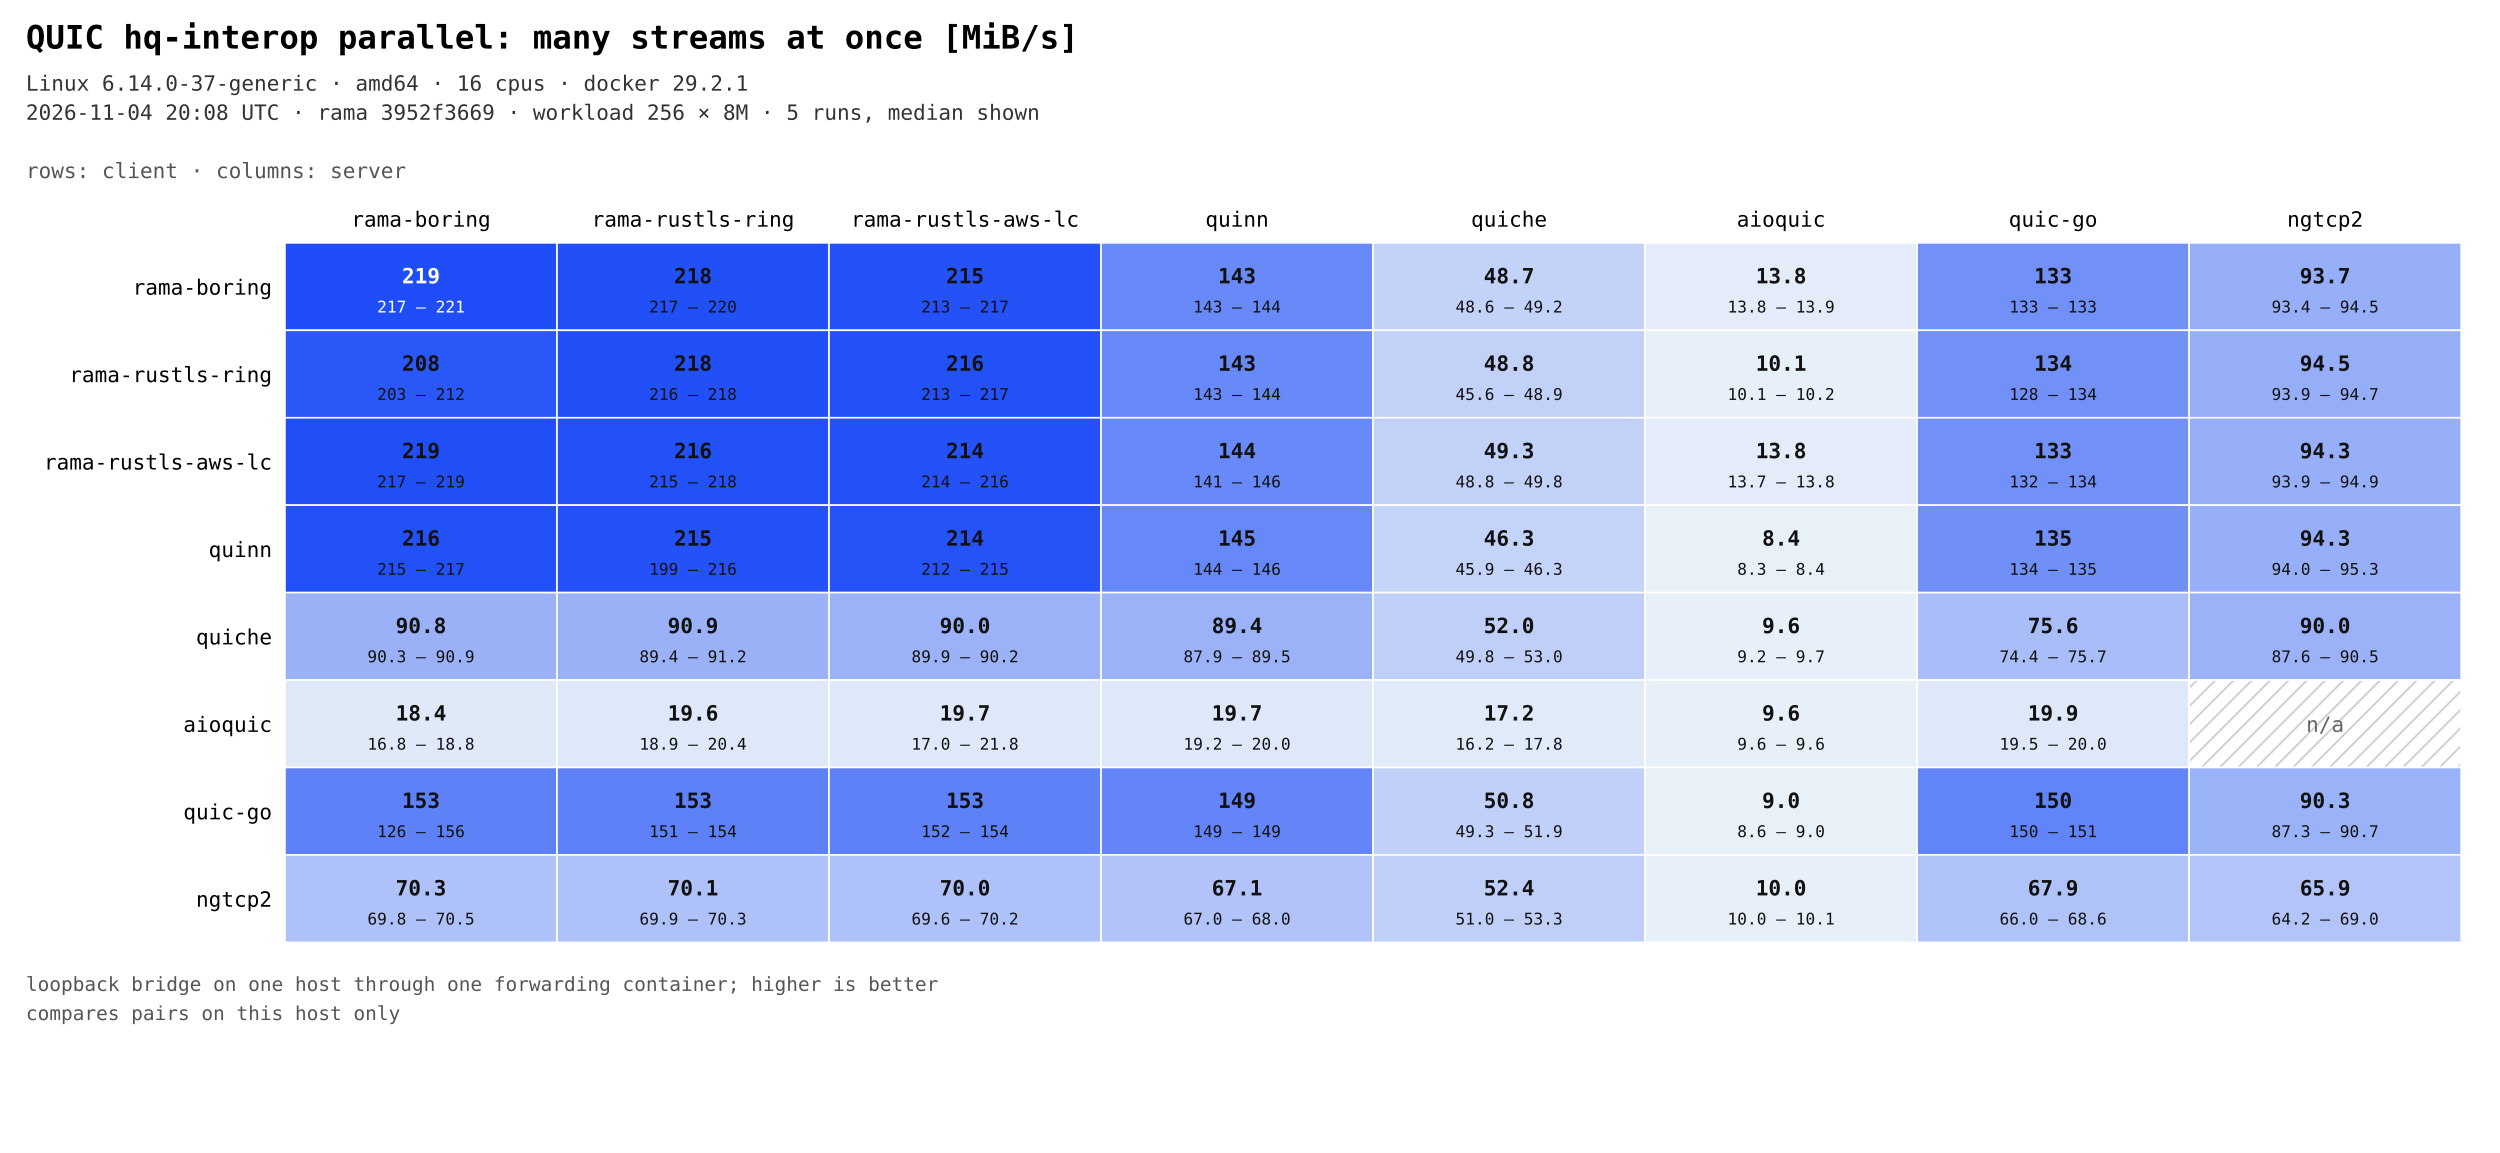
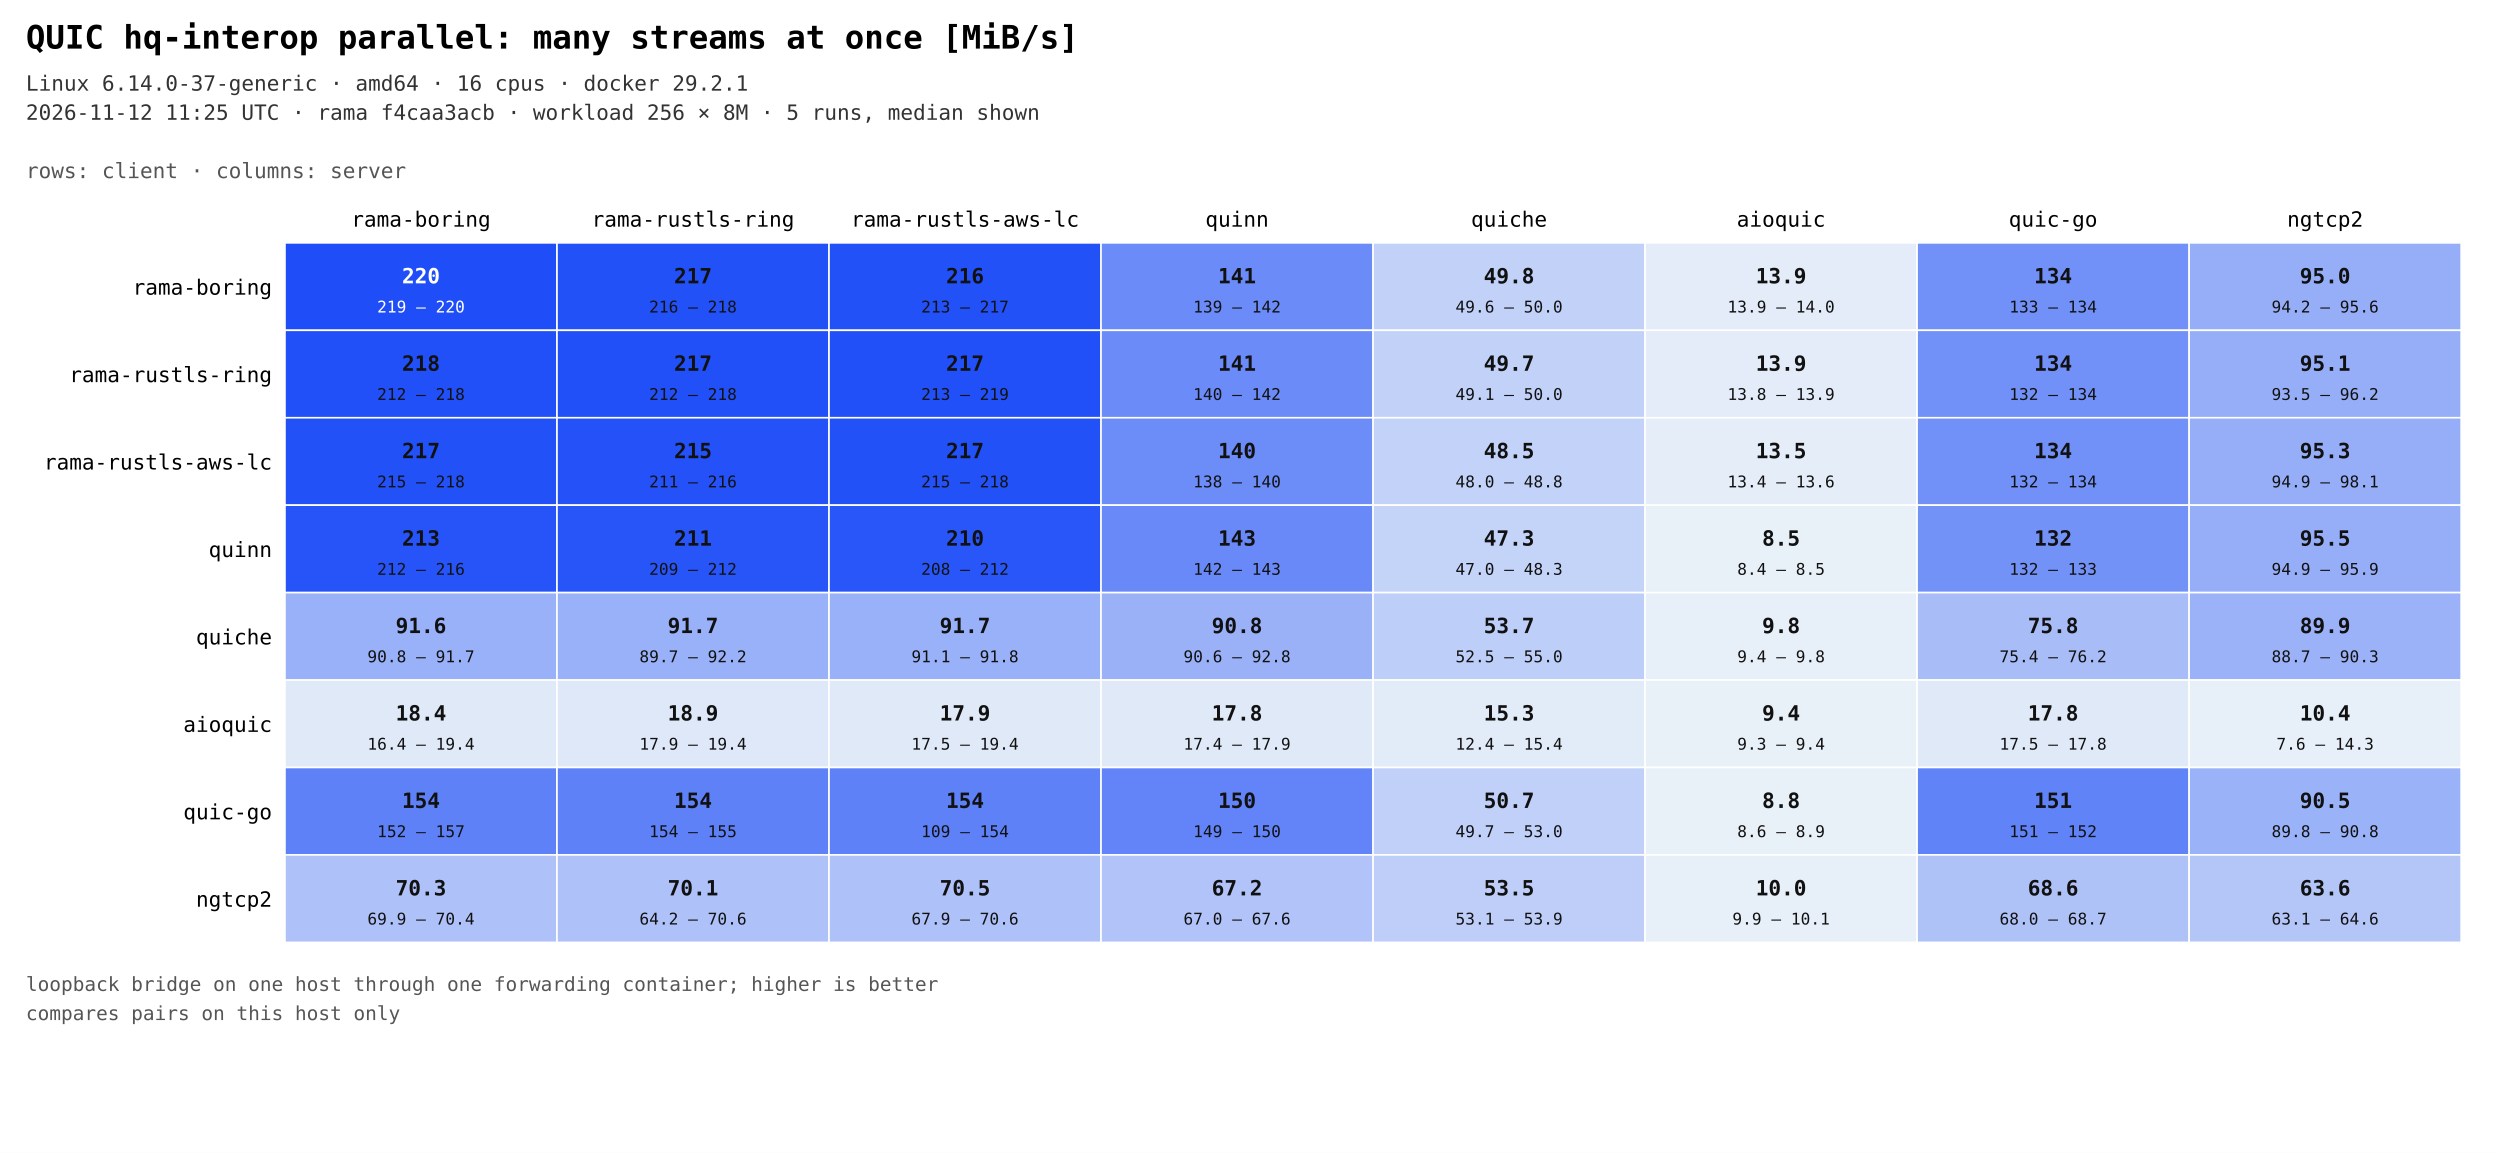
<svg xmlns="http://www.w3.org/2000/svg" width="1544" height="712" viewBox="0 0 1544 712" font-family="ui-monospace, SFMono-Regular, Menlo, monospace" font-size="13">
  <rect width="1544" height="712" fill="#ffffff" />
  <defs>
    <pattern id="na" width="8" height="8" patternUnits="userSpaceOnUse" patternTransform="rotate(45)">
      <line x1="0" y1="0" x2="0" y2="8" stroke="#c8c8c8" stroke-width="2" />
    </pattern>
  </defs>
  <text x="16" y="30" font-size="20" font-weight="bold">QUIC hq-interop parallel: many streams at once [MiB/s]</text>
  <text x="16" y="56" fill="#333">Linux 6.14.0-37-generic · amd64 · 16 cpus · docker 29.2.1</text>
-   <text x="16" y="74" fill="#333">2026-11-04 20:08 UTC · rama 3952f3669 · workload 256 × 8M · 5 runs, median shown</text>
+   <text x="16" y="74" fill="#333">2026-11-12 11:25 UTC · rama f4caa3acb · workload 256 × 8M · 5 runs, median shown</text>
  <text x="16" y="110" fill="#555">rows: client · columns: server</text>
  <text x="260" y="140" text-anchor="middle">rama-boring</text>
  <text x="428" y="140" text-anchor="middle">rama-rustls-ring</text>
  <text x="596" y="140" text-anchor="middle">rama-rustls-aws-lc</text>
  <text x="764" y="140" text-anchor="middle">quinn</text>
  <text x="932" y="140" text-anchor="middle">quiche</text>
  <text x="1100" y="140" text-anchor="middle">aioquic</text>
  <text x="1268" y="140" text-anchor="middle">quic-go</text>
  <text x="1436" y="140" text-anchor="middle">ngtcp2</text>
  <text x="168" y="182" text-anchor="end">rama-boring</text>
  <rect x="176" y="150" width="168" height="54" fill="#1f4ef8" stroke="#fff" />
-   <text x="260" y="175" text-anchor="middle" font-weight="bold" fill="#fff">219</text>
-   <text x="260" y="193" text-anchor="middle" font-size="10" fill="#fff">217 – 221</text>
-   <rect x="344" y="150" width="168" height="54" fill="#2150f8" stroke="#fff" />
-   <text x="428" y="175" text-anchor="middle" font-weight="bold" fill="#111">218</text>
-   <text x="428" y="193" text-anchor="middle" font-size="10" fill="#111">217 – 220</text>
-   <rect x="512" y="150" width="168" height="54" fill="#2452f8" stroke="#fff" />
-   <text x="596" y="175" text-anchor="middle" font-weight="bold" fill="#111">215</text>
+   <text x="260" y="175" text-anchor="middle" font-weight="bold" fill="#fff">220</text>
+   <text x="260" y="193" text-anchor="middle" font-size="10" fill="#fff">219 – 220</text>
+   <rect x="344" y="150" width="168" height="54" fill="#2251f8" stroke="#fff" />
+   <text x="428" y="175" text-anchor="middle" font-weight="bold" fill="#111">217</text>
+   <text x="428" y="193" text-anchor="middle" font-size="10" fill="#111">216 – 218</text>
+   <rect x="512" y="150" width="168" height="54" fill="#2351f8" stroke="#fff" />
+   <text x="596" y="175" text-anchor="middle" font-weight="bold" fill="#111">216</text>
  <text x="596" y="193" text-anchor="middle" font-size="10" fill="#111">213 – 217</text>
-   <rect x="680" y="150" width="168" height="54" fill="#6889f8" stroke="#fff" />
-   <text x="764" y="175" text-anchor="middle" font-weight="bold" fill="#111">143</text>
-   <text x="764" y="193" text-anchor="middle" font-size="10" fill="#111">143 – 144</text>
-   <rect x="848" y="150" width="168" height="54" fill="#c2d2f8" stroke="#fff" />
-   <text x="932" y="175" text-anchor="middle" font-weight="bold" fill="#111">48.7</text>
-   <text x="932" y="193" text-anchor="middle" font-size="10" fill="#111">48.6 – 49.2</text>
+   <rect x="680" y="150" width="168" height="54" fill="#6a8bf8" stroke="#fff" />
+   <text x="764" y="175" text-anchor="middle" font-weight="bold" fill="#111">141</text>
+   <text x="764" y="193" text-anchor="middle" font-size="10" fill="#111">139 – 142</text>
+   <rect x="848" y="150" width="168" height="54" fill="#c1d1f8" stroke="#fff" />
+   <text x="932" y="175" text-anchor="middle" font-weight="bold" fill="#111">49.8</text>
+   <text x="932" y="193" text-anchor="middle" font-size="10" fill="#111">49.6 – 50.0</text>
  <rect x="1016" y="150" width="168" height="54" fill="#e3ecf8" stroke="#fff" />
-   <text x="1100" y="175" text-anchor="middle" font-weight="bold" fill="#111">13.8</text>
-   <text x="1100" y="193" text-anchor="middle" font-size="10" fill="#111">13.8 – 13.9</text>
-   <rect x="1184" y="150" width="168" height="54" fill="#7291f8" stroke="#fff" />
-   <text x="1268" y="175" text-anchor="middle" font-weight="bold" fill="#111">133</text>
-   <text x="1268" y="193" text-anchor="middle" font-size="10" fill="#111">133 – 133</text>
-   <rect x="1352" y="150" width="168" height="54" fill="#97aff8" stroke="#fff" />
-   <text x="1436" y="175" text-anchor="middle" font-weight="bold" fill="#111">93.7</text>
-   <text x="1436" y="193" text-anchor="middle" font-size="10" fill="#111">93.4 – 94.5</text>
+   <text x="1100" y="175" text-anchor="middle" font-weight="bold" fill="#111">13.9</text>
+   <text x="1100" y="193" text-anchor="middle" font-size="10" fill="#111">13.9 – 14.0</text>
+   <rect x="1184" y="150" width="168" height="54" fill="#7191f8" stroke="#fff" />
+   <text x="1268" y="175" text-anchor="middle" font-weight="bold" fill="#111">134</text>
+   <text x="1268" y="193" text-anchor="middle" font-size="10" fill="#111">133 – 134</text>
+   <rect x="1352" y="150" width="168" height="54" fill="#96aef8" stroke="#fff" />
+   <text x="1436" y="175" text-anchor="middle" font-weight="bold" fill="#111">95.0</text>
+   <text x="1436" y="193" text-anchor="middle" font-size="10" fill="#111">94.2 – 95.6</text>
  <text x="168" y="236" text-anchor="end">rama-rustls-ring</text>
-   <rect x="176" y="204" width="168" height="54" fill="#2a57f8" stroke="#fff" />
-   <text x="260" y="229" text-anchor="middle" font-weight="bold" fill="#111">208</text>
-   <text x="260" y="247" text-anchor="middle" font-size="10" fill="#111">203 – 212</text>
-   <rect x="344" y="204" width="168" height="54" fill="#2150f8" stroke="#fff" />
-   <text x="428" y="229" text-anchor="middle" font-weight="bold" fill="#111">218</text>
-   <text x="428" y="247" text-anchor="middle" font-size="10" fill="#111">216 – 218</text>
-   <rect x="512" y="204" width="168" height="54" fill="#2351f8" stroke="#fff" />
-   <text x="596" y="229" text-anchor="middle" font-weight="bold" fill="#111">216</text>
-   <text x="596" y="247" text-anchor="middle" font-size="10" fill="#111">213 – 217</text>
-   <rect x="680" y="204" width="168" height="54" fill="#6889f8" stroke="#fff" />
-   <text x="764" y="229" text-anchor="middle" font-weight="bold" fill="#111">143</text>
-   <text x="764" y="247" text-anchor="middle" font-size="10" fill="#111">143 – 144</text>
-   <rect x="848" y="204" width="168" height="54" fill="#c2d1f8" stroke="#fff" />
-   <text x="932" y="229" text-anchor="middle" font-weight="bold" fill="#111">48.8</text>
-   <text x="932" y="247" text-anchor="middle" font-size="10" fill="#111">45.6 – 48.9</text>
-   <rect x="1016" y="204" width="168" height="54" fill="#e7eff8" stroke="#fff" />
-   <text x="1100" y="229" text-anchor="middle" font-weight="bold" fill="#111">10.1</text>
-   <text x="1100" y="247" text-anchor="middle" font-size="10" fill="#111">10.1 – 10.2</text>
+   <rect x="176" y="204" width="168" height="54" fill="#2150f8" stroke="#fff" />
+   <text x="260" y="229" text-anchor="middle" font-weight="bold" fill="#111">218</text>
+   <text x="260" y="247" text-anchor="middle" font-size="10" fill="#111">212 – 218</text>
+   <rect x="344" y="204" width="168" height="54" fill="#2250f8" stroke="#fff" />
+   <text x="428" y="229" text-anchor="middle" font-weight="bold" fill="#111">217</text>
+   <text x="428" y="247" text-anchor="middle" font-size="10" fill="#111">212 – 218</text>
+   <rect x="512" y="204" width="168" height="54" fill="#2250f8" stroke="#fff" />
+   <text x="596" y="229" text-anchor="middle" font-weight="bold" fill="#111">217</text>
+   <text x="596" y="247" text-anchor="middle" font-size="10" fill="#111">213 – 219</text>
+   <rect x="680" y="204" width="168" height="54" fill="#6b8bf8" stroke="#fff" />
+   <text x="764" y="229" text-anchor="middle" font-weight="bold" fill="#111">141</text>
+   <text x="764" y="247" text-anchor="middle" font-size="10" fill="#111">140 – 142</text>
+   <rect x="848" y="204" width="168" height="54" fill="#c1d1f8" stroke="#fff" />
+   <text x="932" y="229" text-anchor="middle" font-weight="bold" fill="#111">49.7</text>
+   <text x="932" y="247" text-anchor="middle" font-size="10" fill="#111">49.1 – 50.0</text>
+   <rect x="1016" y="204" width="168" height="54" fill="#e3ecf8" stroke="#fff" />
+   <text x="1100" y="229" text-anchor="middle" font-weight="bold" fill="#111">13.9</text>
+   <text x="1100" y="247" text-anchor="middle" font-size="10" fill="#111">13.8 – 13.9</text>
  <rect x="1184" y="204" width="168" height="54" fill="#7190f8" stroke="#fff" />
  <text x="1268" y="229" text-anchor="middle" font-weight="bold" fill="#111">134</text>
-   <text x="1268" y="247" text-anchor="middle" font-size="10" fill="#111">128 – 134</text>
+   <text x="1268" y="247" text-anchor="middle" font-size="10" fill="#111">132 – 134</text>
  <rect x="1352" y="204" width="168" height="54" fill="#96aef8" stroke="#fff" />
-   <text x="1436" y="229" text-anchor="middle" font-weight="bold" fill="#111">94.5</text>
-   <text x="1436" y="247" text-anchor="middle" font-size="10" fill="#111">93.9 – 94.7</text>
+   <text x="1436" y="229" text-anchor="middle" font-weight="bold" fill="#111">95.1</text>
+   <text x="1436" y="247" text-anchor="middle" font-size="10" fill="#111">93.5 – 96.2</text>
  <text x="168" y="290" text-anchor="end">rama-rustls-aws-lc</text>
-   <rect x="176" y="258" width="168" height="54" fill="#204ff8" stroke="#fff" />
-   <text x="260" y="283" text-anchor="middle" font-weight="bold" fill="#111">219</text>
-   <text x="260" y="301" text-anchor="middle" font-size="10" fill="#111">217 – 219</text>
-   <rect x="344" y="258" width="168" height="54" fill="#2251f8" stroke="#fff" />
-   <text x="428" y="283" text-anchor="middle" font-weight="bold" fill="#111">216</text>
-   <text x="428" y="301" text-anchor="middle" font-size="10" fill="#111">215 – 218</text>
-   <rect x="512" y="258" width="168" height="54" fill="#2452f8" stroke="#fff" />
-   <text x="596" y="283" text-anchor="middle" font-weight="bold" fill="#111">214</text>
-   <text x="596" y="301" text-anchor="middle" font-size="10" fill="#111">214 – 216</text>
-   <rect x="680" y="258" width="168" height="54" fill="#6889f8" stroke="#fff" />
-   <text x="764" y="283" text-anchor="middle" font-weight="bold" fill="#111">144</text>
-   <text x="764" y="301" text-anchor="middle" font-size="10" fill="#111">141 – 146</text>
-   <rect x="848" y="258" width="168" height="54" fill="#c2d1f8" stroke="#fff" />
-   <text x="932" y="283" text-anchor="middle" font-weight="bold" fill="#111">49.3</text>
-   <text x="932" y="301" text-anchor="middle" font-size="10" fill="#111">48.8 – 49.8</text>
-   <rect x="1016" y="258" width="168" height="54" fill="#e3ecf8" stroke="#fff" />
-   <text x="1100" y="283" text-anchor="middle" font-weight="bold" fill="#111">13.8</text>
-   <text x="1100" y="301" text-anchor="middle" font-size="10" fill="#111">13.7 – 13.8</text>
-   <rect x="1184" y="258" width="168" height="54" fill="#7291f8" stroke="#fff" />
-   <text x="1268" y="283" text-anchor="middle" font-weight="bold" fill="#111">133</text>
+   <rect x="176" y="258" width="168" height="54" fill="#2251f8" stroke="#fff" />
+   <text x="260" y="283" text-anchor="middle" font-weight="bold" fill="#111">217</text>
+   <text x="260" y="301" text-anchor="middle" font-size="10" fill="#111">215 – 218</text>
+   <rect x="344" y="258" width="168" height="54" fill="#2452f8" stroke="#fff" />
+   <text x="428" y="283" text-anchor="middle" font-weight="bold" fill="#111">215</text>
+   <text x="428" y="301" text-anchor="middle" font-size="10" fill="#111">211 – 216</text>
+   <rect x="512" y="258" width="168" height="54" fill="#2251f8" stroke="#fff" />
+   <text x="596" y="283" text-anchor="middle" font-weight="bold" fill="#111">217</text>
+   <text x="596" y="301" text-anchor="middle" font-size="10" fill="#111">215 – 218</text>
+   <rect x="680" y="258" width="168" height="54" fill="#6c8cf8" stroke="#fff" />
+   <text x="764" y="283" text-anchor="middle" font-weight="bold" fill="#111">140</text>
+   <text x="764" y="301" text-anchor="middle" font-size="10" fill="#111">138 – 140</text>
+   <rect x="848" y="258" width="168" height="54" fill="#c2d2f8" stroke="#fff" />
+   <text x="932" y="283" text-anchor="middle" font-weight="bold" fill="#111">48.5</text>
+   <text x="932" y="301" text-anchor="middle" font-size="10" fill="#111">48.0 – 48.8</text>
+   <rect x="1016" y="258" width="168" height="54" fill="#e4edf8" stroke="#fff" />
+   <text x="1100" y="283" text-anchor="middle" font-weight="bold" fill="#111">13.5</text>
+   <text x="1100" y="301" text-anchor="middle" font-size="10" fill="#111">13.4 – 13.6</text>
+   <rect x="1184" y="258" width="168" height="54" fill="#7190f8" stroke="#fff" />
+   <text x="1268" y="283" text-anchor="middle" font-weight="bold" fill="#111">134</text>
  <text x="1268" y="301" text-anchor="middle" font-size="10" fill="#111">132 – 134</text>
-   <rect x="1352" y="258" width="168" height="54" fill="#97aff8" stroke="#fff" />
-   <text x="1436" y="283" text-anchor="middle" font-weight="bold" fill="#111">94.3</text>
-   <text x="1436" y="301" text-anchor="middle" font-size="10" fill="#111">93.9 – 94.9</text>
+   <rect x="1352" y="258" width="168" height="54" fill="#96aef8" stroke="#fff" />
+   <text x="1436" y="283" text-anchor="middle" font-weight="bold" fill="#111">95.3</text>
+   <text x="1436" y="301" text-anchor="middle" font-size="10" fill="#111">94.9 – 98.1</text>
  <text x="168" y="344" text-anchor="end">quinn</text>
-   <rect x="176" y="312" width="168" height="54" fill="#2351f8" stroke="#fff" />
-   <text x="260" y="337" text-anchor="middle" font-weight="bold" fill="#111">216</text>
-   <text x="260" y="355" text-anchor="middle" font-size="10" fill="#111">215 – 217</text>
-   <rect x="344" y="312" width="168" height="54" fill="#2452f8" stroke="#fff" />
-   <text x="428" y="337" text-anchor="middle" font-weight="bold" fill="#111">215</text>
-   <text x="428" y="355" text-anchor="middle" font-size="10" fill="#111">199 – 216</text>
-   <rect x="512" y="312" width="168" height="54" fill="#2553f8" stroke="#fff" />
-   <text x="596" y="337" text-anchor="middle" font-weight="bold" fill="#111">214</text>
-   <text x="596" y="355" text-anchor="middle" font-size="10" fill="#111">212 – 215</text>
-   <rect x="680" y="312" width="168" height="54" fill="#6688f8" stroke="#fff" />
-   <text x="764" y="337" text-anchor="middle" font-weight="bold" fill="#111">145</text>
-   <text x="764" y="355" text-anchor="middle" font-size="10" fill="#111">144 – 146</text>
+   <rect x="176" y="312" width="168" height="54" fill="#2654f8" stroke="#fff" />
+   <text x="260" y="337" text-anchor="middle" font-weight="bold" fill="#111">213</text>
+   <text x="260" y="355" text-anchor="middle" font-size="10" fill="#111">212 – 216</text>
+   <rect x="344" y="312" width="168" height="54" fill="#2755f8" stroke="#fff" />
+   <text x="428" y="337" text-anchor="middle" font-weight="bold" fill="#111">211</text>
+   <text x="428" y="355" text-anchor="middle" font-size="10" fill="#111">209 – 212</text>
+   <rect x="512" y="312" width="168" height="54" fill="#2956f8" stroke="#fff" />
+   <text x="596" y="337" text-anchor="middle" font-weight="bold" fill="#111">210</text>
+   <text x="596" y="355" text-anchor="middle" font-size="10" fill="#111">208 – 212</text>
+   <rect x="680" y="312" width="168" height="54" fill="#6989f8" stroke="#fff" />
+   <text x="764" y="337" text-anchor="middle" font-weight="bold" fill="#111">143</text>
+   <text x="764" y="355" text-anchor="middle" font-size="10" fill="#111">142 – 143</text>
  <rect x="848" y="312" width="168" height="54" fill="#c4d3f8" stroke="#fff" />
-   <text x="932" y="337" text-anchor="middle" font-weight="bold" fill="#111">46.3</text>
-   <text x="932" y="355" text-anchor="middle" font-size="10" fill="#111">45.9 – 46.3</text>
+   <text x="932" y="337" text-anchor="middle" font-weight="bold" fill="#111">47.3</text>
+   <text x="932" y="355" text-anchor="middle" font-size="10" fill="#111">47.0 – 48.3</text>
  <rect x="1016" y="312" width="168" height="54" fill="#e8f0f8" stroke="#fff" />
-   <text x="1100" y="337" text-anchor="middle" font-weight="bold" fill="#111">8.4</text>
-   <text x="1100" y="355" text-anchor="middle" font-size="10" fill="#111">8.3 – 8.4</text>
-   <rect x="1184" y="312" width="168" height="54" fill="#7090f8" stroke="#fff" />
-   <text x="1268" y="337" text-anchor="middle" font-weight="bold" fill="#111">135</text>
-   <text x="1268" y="355" text-anchor="middle" font-size="10" fill="#111">134 – 135</text>
-   <rect x="1352" y="312" width="168" height="54" fill="#97aff8" stroke="#fff" />
-   <text x="1436" y="337" text-anchor="middle" font-weight="bold" fill="#111">94.3</text>
-   <text x="1436" y="355" text-anchor="middle" font-size="10" fill="#111">94.0 – 95.3</text>
+   <text x="1100" y="337" text-anchor="middle" font-weight="bold" fill="#111">8.5</text>
+   <text x="1100" y="355" text-anchor="middle" font-size="10" fill="#111">8.4 – 8.5</text>
+   <rect x="1184" y="312" width="168" height="54" fill="#7392f8" stroke="#fff" />
+   <text x="1268" y="337" text-anchor="middle" font-weight="bold" fill="#111">132</text>
+   <text x="1268" y="355" text-anchor="middle" font-size="10" fill="#111">132 – 133</text>
+   <rect x="1352" y="312" width="168" height="54" fill="#96aef8" stroke="#fff" />
+   <text x="1436" y="337" text-anchor="middle" font-weight="bold" fill="#111">95.5</text>
+   <text x="1436" y="355" text-anchor="middle" font-size="10" fill="#111">94.9 – 95.9</text>
  <text x="168" y="398" text-anchor="end">quiche</text>
-   <rect x="176" y="366" width="168" height="54" fill="#9ab1f8" stroke="#fff" />
-   <text x="260" y="391" text-anchor="middle" font-weight="bold" fill="#111">90.8</text>
-   <text x="260" y="409" text-anchor="middle" font-size="10" fill="#111">90.3 – 90.9</text>
-   <rect x="344" y="366" width="168" height="54" fill="#9ab1f8" stroke="#fff" />
-   <text x="428" y="391" text-anchor="middle" font-weight="bold" fill="#111">90.9</text>
-   <text x="428" y="409" text-anchor="middle" font-size="10" fill="#111">89.4 – 91.2</text>
-   <rect x="512" y="366" width="168" height="54" fill="#9bb2f8" stroke="#fff" />
-   <text x="596" y="391" text-anchor="middle" font-weight="bold" fill="#111">90.0</text>
-   <text x="596" y="409" text-anchor="middle" font-size="10" fill="#111">89.9 – 90.2</text>
-   <rect x="680" y="366" width="168" height="54" fill="#9bb2f8" stroke="#fff" />
-   <text x="764" y="391" text-anchor="middle" font-weight="bold" fill="#111">89.4</text>
-   <text x="764" y="409" text-anchor="middle" font-size="10" fill="#111">87.9 – 89.5</text>
-   <rect x="848" y="366" width="168" height="54" fill="#bfcff8" stroke="#fff" />
-   <text x="932" y="391" text-anchor="middle" font-weight="bold" fill="#111">52.0</text>
-   <text x="932" y="409" text-anchor="middle" font-size="10" fill="#111">49.8 – 53.0</text>
-   <rect x="1016" y="366" width="168" height="54" fill="#e7f0f8" stroke="#fff" />
-   <text x="1100" y="391" text-anchor="middle" font-weight="bold" fill="#111">9.6</text>
-   <text x="1100" y="409" text-anchor="middle" font-size="10" fill="#111">9.2 – 9.7</text>
-   <rect x="1184" y="366" width="168" height="54" fill="#a9bdf8" stroke="#fff" />
-   <text x="1268" y="391" text-anchor="middle" font-weight="bold" fill="#111">75.6</text>
-   <text x="1268" y="409" text-anchor="middle" font-size="10" fill="#111">74.4 – 75.7</text>
+   <rect x="176" y="366" width="168" height="54" fill="#99b1f8" stroke="#fff" />
+   <text x="260" y="391" text-anchor="middle" font-weight="bold" fill="#111">91.6</text>
+   <text x="260" y="409" text-anchor="middle" font-size="10" fill="#111">90.8 – 91.7</text>
+   <rect x="344" y="366" width="168" height="54" fill="#99b1f8" stroke="#fff" />
+   <text x="428" y="391" text-anchor="middle" font-weight="bold" fill="#111">91.7</text>
+   <text x="428" y="409" text-anchor="middle" font-size="10" fill="#111">89.7 – 92.2</text>
+   <rect x="512" y="366" width="168" height="54" fill="#99b1f8" stroke="#fff" />
+   <text x="596" y="391" text-anchor="middle" font-weight="bold" fill="#111">91.7</text>
+   <text x="596" y="409" text-anchor="middle" font-size="10" fill="#111">91.1 – 91.8</text>
+   <rect x="680" y="366" width="168" height="54" fill="#9ab1f8" stroke="#fff" />
+   <text x="764" y="391" text-anchor="middle" font-weight="bold" fill="#111">90.8</text>
+   <text x="764" y="409" text-anchor="middle" font-size="10" fill="#111">90.6 – 92.8</text>
+   <rect x="848" y="366" width="168" height="54" fill="#bdcef8" stroke="#fff" />
+   <text x="932" y="391" text-anchor="middle" font-weight="bold" fill="#111">53.7</text>
+   <text x="932" y="409" text-anchor="middle" font-size="10" fill="#111">52.5 – 55.0</text>
+   <rect x="1016" y="366" width="168" height="54" fill="#e7eff8" stroke="#fff" />
+   <text x="1100" y="391" text-anchor="middle" font-weight="bold" fill="#111">9.8</text>
+   <text x="1100" y="409" text-anchor="middle" font-size="10" fill="#111">9.4 – 9.8</text>
+   <rect x="1184" y="366" width="168" height="54" fill="#a8bdf8" stroke="#fff" />
+   <text x="1268" y="391" text-anchor="middle" font-weight="bold" fill="#111">75.8</text>
+   <text x="1268" y="409" text-anchor="middle" font-size="10" fill="#111">75.4 – 76.2</text>
  <rect x="1352" y="366" width="168" height="54" fill="#9bb2f8" stroke="#fff" />
-   <text x="1436" y="391" text-anchor="middle" font-weight="bold" fill="#111">90.0</text>
-   <text x="1436" y="409" text-anchor="middle" font-size="10" fill="#111">87.6 – 90.5</text>
+   <text x="1436" y="391" text-anchor="middle" font-weight="bold" fill="#111">89.9</text>
+   <text x="1436" y="409" text-anchor="middle" font-size="10" fill="#111">88.7 – 90.3</text>
  <text x="168" y="452" text-anchor="end">aioquic</text>
  <rect x="176" y="420" width="168" height="54" fill="#dfe9f8" stroke="#fff" />
  <text x="260" y="445" text-anchor="middle" font-weight="bold" fill="#111">18.4</text>
-   <text x="260" y="463" text-anchor="middle" font-size="10" fill="#111">16.8 – 18.8</text>
-   <rect x="344" y="420" width="168" height="54" fill="#dee8f8" stroke="#fff" />
-   <text x="428" y="445" text-anchor="middle" font-weight="bold" fill="#111">19.6</text>
-   <text x="428" y="463" text-anchor="middle" font-size="10" fill="#111">18.9 – 20.4</text>
-   <rect x="512" y="420" width="168" height="54" fill="#dee8f8" stroke="#fff" />
-   <text x="596" y="445" text-anchor="middle" font-weight="bold" fill="#111">19.7</text>
-   <text x="596" y="463" text-anchor="middle" font-size="10" fill="#111">17.0 – 21.8</text>
-   <rect x="680" y="420" width="168" height="54" fill="#dee8f8" stroke="#fff" />
-   <text x="764" y="445" text-anchor="middle" font-weight="bold" fill="#111">19.7</text>
-   <text x="764" y="463" text-anchor="middle" font-size="10" fill="#111">19.2 – 20.0</text>
-   <rect x="848" y="420" width="168" height="54" fill="#e0eaf8" stroke="#fff" />
-   <text x="932" y="445" text-anchor="middle" font-weight="bold" fill="#111">17.2</text>
-   <text x="932" y="463" text-anchor="middle" font-size="10" fill="#111">16.2 – 17.8</text>
-   <rect x="1016" y="420" width="168" height="54" fill="#e7f0f8" stroke="#fff" />
-   <text x="1100" y="445" text-anchor="middle" font-weight="bold" fill="#111">9.6</text>
-   <text x="1100" y="463" text-anchor="middle" font-size="10" fill="#111">9.6 – 9.6</text>
-   <rect x="1184" y="420" width="168" height="54" fill="#dee8f8" stroke="#fff" />
-   <text x="1268" y="445" text-anchor="middle" font-weight="bold" fill="#111">19.9</text>
-   <text x="1268" y="463" text-anchor="middle" font-size="10" fill="#111">19.5 – 20.0</text>
-   <rect x="1352" y="420" width="168" height="54" fill="url(#na)" stroke="#fff" />
-   <text x="1436" y="452" text-anchor="middle" fill="#666">n/a</text>
+   <text x="260" y="463" text-anchor="middle" font-size="10" fill="#111">16.4 – 19.4</text>
+   <rect x="344" y="420" width="168" height="54" fill="#dfe8f8" stroke="#fff" />
+   <text x="428" y="445" text-anchor="middle" font-weight="bold" fill="#111">18.9</text>
+   <text x="428" y="463" text-anchor="middle" font-size="10" fill="#111">17.9 – 19.4</text>
+   <rect x="512" y="420" width="168" height="54" fill="#e0e9f8" stroke="#fff" />
+   <text x="596" y="445" text-anchor="middle" font-weight="bold" fill="#111">17.9</text>
+   <text x="596" y="463" text-anchor="middle" font-size="10" fill="#111">17.5 – 19.4</text>
+   <rect x="680" y="420" width="168" height="54" fill="#e0e9f8" stroke="#fff" />
+   <text x="764" y="445" text-anchor="middle" font-weight="bold" fill="#111">17.8</text>
+   <text x="764" y="463" text-anchor="middle" font-size="10" fill="#111">17.4 – 17.9</text>
+   <rect x="848" y="420" width="168" height="54" fill="#e2ebf8" stroke="#fff" />
+   <text x="932" y="445" text-anchor="middle" font-weight="bold" fill="#111">15.3</text>
+   <text x="932" y="463" text-anchor="middle" font-size="10" fill="#111">12.4 – 15.4</text>
+   <rect x="1016" y="420" width="168" height="54" fill="#e8f0f8" stroke="#fff" />
+   <text x="1100" y="445" text-anchor="middle" font-weight="bold" fill="#111">9.4</text>
+   <text x="1100" y="463" text-anchor="middle" font-size="10" fill="#111">9.3 – 9.4</text>
+   <rect x="1184" y="420" width="168" height="54" fill="#e0e9f8" stroke="#fff" />
+   <text x="1268" y="445" text-anchor="middle" font-weight="bold" fill="#111">17.8</text>
+   <text x="1268" y="463" text-anchor="middle" font-size="10" fill="#111">17.5 – 17.8</text>
+   <rect x="1352" y="420" width="168" height="54" fill="#e7eff8" stroke="#fff" />
+   <text x="1436" y="445" text-anchor="middle" font-weight="bold" fill="#111">10.4</text>
+   <text x="1436" y="463" text-anchor="middle" font-size="10" fill="#111">7.6 – 14.3</text>
  <text x="168" y="506" text-anchor="end">quic-go</text>
-   <rect x="176" y="474" width="168" height="54" fill="#5f81f8" stroke="#fff" />
-   <text x="260" y="499" text-anchor="middle" font-weight="bold" fill="#111">153</text>
-   <text x="260" y="517" text-anchor="middle" font-size="10" fill="#111">126 – 156</text>
+   <rect x="176" y="474" width="168" height="54" fill="#5e81f8" stroke="#fff" />
+   <text x="260" y="499" text-anchor="middle" font-weight="bold" fill="#111">154</text>
+   <text x="260" y="517" text-anchor="middle" font-size="10" fill="#111">152 – 157</text>
  <rect x="344" y="474" width="168" height="54" fill="#5e81f8" stroke="#fff" />
-   <text x="428" y="499" text-anchor="middle" font-weight="bold" fill="#111">153</text>
-   <text x="428" y="517" text-anchor="middle" font-size="10" fill="#111">151 – 154</text>
+   <text x="428" y="499" text-anchor="middle" font-weight="bold" fill="#111">154</text>
+   <text x="428" y="517" text-anchor="middle" font-size="10" fill="#111">154 – 155</text>
  <rect x="512" y="474" width="168" height="54" fill="#5e81f8" stroke="#fff" />
-   <text x="596" y="499" text-anchor="middle" font-weight="bold" fill="#111">153</text>
-   <text x="596" y="517" text-anchor="middle" font-size="10" fill="#111">152 – 154</text>
-   <rect x="680" y="474" width="168" height="54" fill="#6385f8" stroke="#fff" />
-   <text x="764" y="499" text-anchor="middle" font-weight="bold" fill="#111">149</text>
-   <text x="764" y="517" text-anchor="middle" font-size="10" fill="#111">149 – 149</text>
+   <text x="596" y="499" text-anchor="middle" font-weight="bold" fill="#111">154</text>
+   <text x="596" y="517" text-anchor="middle" font-size="10" fill="#111">109 – 154</text>
+   <rect x="680" y="474" width="168" height="54" fill="#6284f8" stroke="#fff" />
+   <text x="764" y="499" text-anchor="middle" font-weight="bold" fill="#111">150</text>
+   <text x="764" y="517" text-anchor="middle" font-size="10" fill="#111">149 – 150</text>
  <rect x="848" y="474" width="168" height="54" fill="#c0d0f8" stroke="#fff" />
-   <text x="932" y="499" text-anchor="middle" font-weight="bold" fill="#111">50.8</text>
-   <text x="932" y="517" text-anchor="middle" font-size="10" fill="#111">49.3 – 51.9</text>
+   <text x="932" y="499" text-anchor="middle" font-weight="bold" fill="#111">50.7</text>
+   <text x="932" y="517" text-anchor="middle" font-size="10" fill="#111">49.7 – 53.0</text>
  <rect x="1016" y="474" width="168" height="54" fill="#e8f0f8" stroke="#fff" />
-   <text x="1100" y="499" text-anchor="middle" font-weight="bold" fill="#111">9.0</text>
-   <text x="1100" y="517" text-anchor="middle" font-size="10" fill="#111">8.6 – 9.0</text>
-   <rect x="1184" y="474" width="168" height="54" fill="#6184f8" stroke="#fff" />
-   <text x="1268" y="499" text-anchor="middle" font-weight="bold" fill="#111">150</text>
-   <text x="1268" y="517" text-anchor="middle" font-size="10" fill="#111">150 – 151</text>
+   <text x="1100" y="499" text-anchor="middle" font-weight="bold" fill="#111">8.8</text>
+   <text x="1100" y="517" text-anchor="middle" font-size="10" fill="#111">8.6 – 8.9</text>
+   <rect x="1184" y="474" width="168" height="54" fill="#6083f8" stroke="#fff" />
+   <text x="1268" y="499" text-anchor="middle" font-weight="bold" fill="#111">151</text>
+   <text x="1268" y="517" text-anchor="middle" font-size="10" fill="#111">151 – 152</text>
  <rect x="1352" y="474" width="168" height="54" fill="#9ab2f8" stroke="#fff" />
-   <text x="1436" y="499" text-anchor="middle" font-weight="bold" fill="#111">90.3</text>
-   <text x="1436" y="517" text-anchor="middle" font-size="10" fill="#111">87.3 – 90.7</text>
+   <text x="1436" y="499" text-anchor="middle" font-weight="bold" fill="#111">90.5</text>
+   <text x="1436" y="517" text-anchor="middle" font-size="10" fill="#111">89.8 – 90.8</text>
  <text x="168" y="560" text-anchor="end">ngtcp2</text>
  <rect x="176" y="528" width="168" height="54" fill="#aec1f8" stroke="#fff" />
  <text x="260" y="553" text-anchor="middle" font-weight="bold" fill="#111">70.3</text>
-   <text x="260" y="571" text-anchor="middle" font-size="10" fill="#111">69.8 – 70.5</text>
+   <text x="260" y="571" text-anchor="middle" font-size="10" fill="#111">69.9 – 70.4</text>
  <rect x="344" y="528" width="168" height="54" fill="#aec1f8" stroke="#fff" />
  <text x="428" y="553" text-anchor="middle" font-weight="bold" fill="#111">70.1</text>
-   <text x="428" y="571" text-anchor="middle" font-size="10" fill="#111">69.9 – 70.3</text>
+   <text x="428" y="571" text-anchor="middle" font-size="10" fill="#111">64.2 – 70.6</text>
  <rect x="512" y="528" width="168" height="54" fill="#aec1f8" stroke="#fff" />
-   <text x="596" y="553" text-anchor="middle" font-weight="bold" fill="#111">70.0</text>
-   <text x="596" y="571" text-anchor="middle" font-size="10" fill="#111">69.6 – 70.2</text>
+   <text x="596" y="553" text-anchor="middle" font-weight="bold" fill="#111">70.5</text>
+   <text x="596" y="571" text-anchor="middle" font-size="10" fill="#111">67.9 – 70.6</text>
  <rect x="680" y="528" width="168" height="54" fill="#b1c3f8" stroke="#fff" />
-   <text x="764" y="553" text-anchor="middle" font-weight="bold" fill="#111">67.1</text>
-   <text x="764" y="571" text-anchor="middle" font-size="10" fill="#111">67.0 – 68.0</text>
-   <rect x="848" y="528" width="168" height="54" fill="#bfcff8" stroke="#fff" />
-   <text x="932" y="553" text-anchor="middle" font-weight="bold" fill="#111">52.4</text>
-   <text x="932" y="571" text-anchor="middle" font-size="10" fill="#111">51.0 – 53.3</text>
+   <text x="764" y="553" text-anchor="middle" font-weight="bold" fill="#111">67.2</text>
+   <text x="764" y="571" text-anchor="middle" font-size="10" fill="#111">67.0 – 67.6</text>
+   <rect x="848" y="528" width="168" height="54" fill="#becef8" stroke="#fff" />
+   <text x="932" y="553" text-anchor="middle" font-weight="bold" fill="#111">53.5</text>
+   <text x="932" y="571" text-anchor="middle" font-size="10" fill="#111">53.1 – 53.9</text>
  <rect x="1016" y="528" width="168" height="54" fill="#e7eff8" stroke="#fff" />
  <text x="1100" y="553" text-anchor="middle" font-weight="bold" fill="#111">10.0</text>
-   <text x="1100" y="571" text-anchor="middle" font-size="10" fill="#111">10.0 – 10.1</text>
-   <rect x="1184" y="528" width="168" height="54" fill="#b0c3f8" stroke="#fff" />
-   <text x="1268" y="553" text-anchor="middle" font-weight="bold" fill="#111">67.9</text>
-   <text x="1268" y="571" text-anchor="middle" font-size="10" fill="#111">66.0 – 68.6</text>
-   <rect x="1352" y="528" width="168" height="54" fill="#b2c4f8" stroke="#fff" />
-   <text x="1436" y="553" text-anchor="middle" font-weight="bold" fill="#111">65.9</text>
-   <text x="1436" y="571" text-anchor="middle" font-size="10" fill="#111">64.2 – 69.0</text>
+   <text x="1100" y="571" text-anchor="middle" font-size="10" fill="#111">9.9 – 10.1</text>
+   <rect x="1184" y="528" width="168" height="54" fill="#afc2f8" stroke="#fff" />
+   <text x="1268" y="553" text-anchor="middle" font-weight="bold" fill="#111">68.6</text>
+   <text x="1268" y="571" text-anchor="middle" font-size="10" fill="#111">68.0 – 68.7</text>
+   <rect x="1352" y="528" width="168" height="54" fill="#b4c6f8" stroke="#fff" />
+   <text x="1436" y="553" text-anchor="middle" font-weight="bold" fill="#111">63.6</text>
+   <text x="1436" y="571" text-anchor="middle" font-size="10" fill="#111">63.1 – 64.6</text>
  <text x="16" y="612" fill="#555" font-size="12">loopback bridge on one host through one forwarding container; higher is better</text>
  <text x="16" y="630" fill="#555" font-size="12">compares pairs on this host only</text>
</svg>
